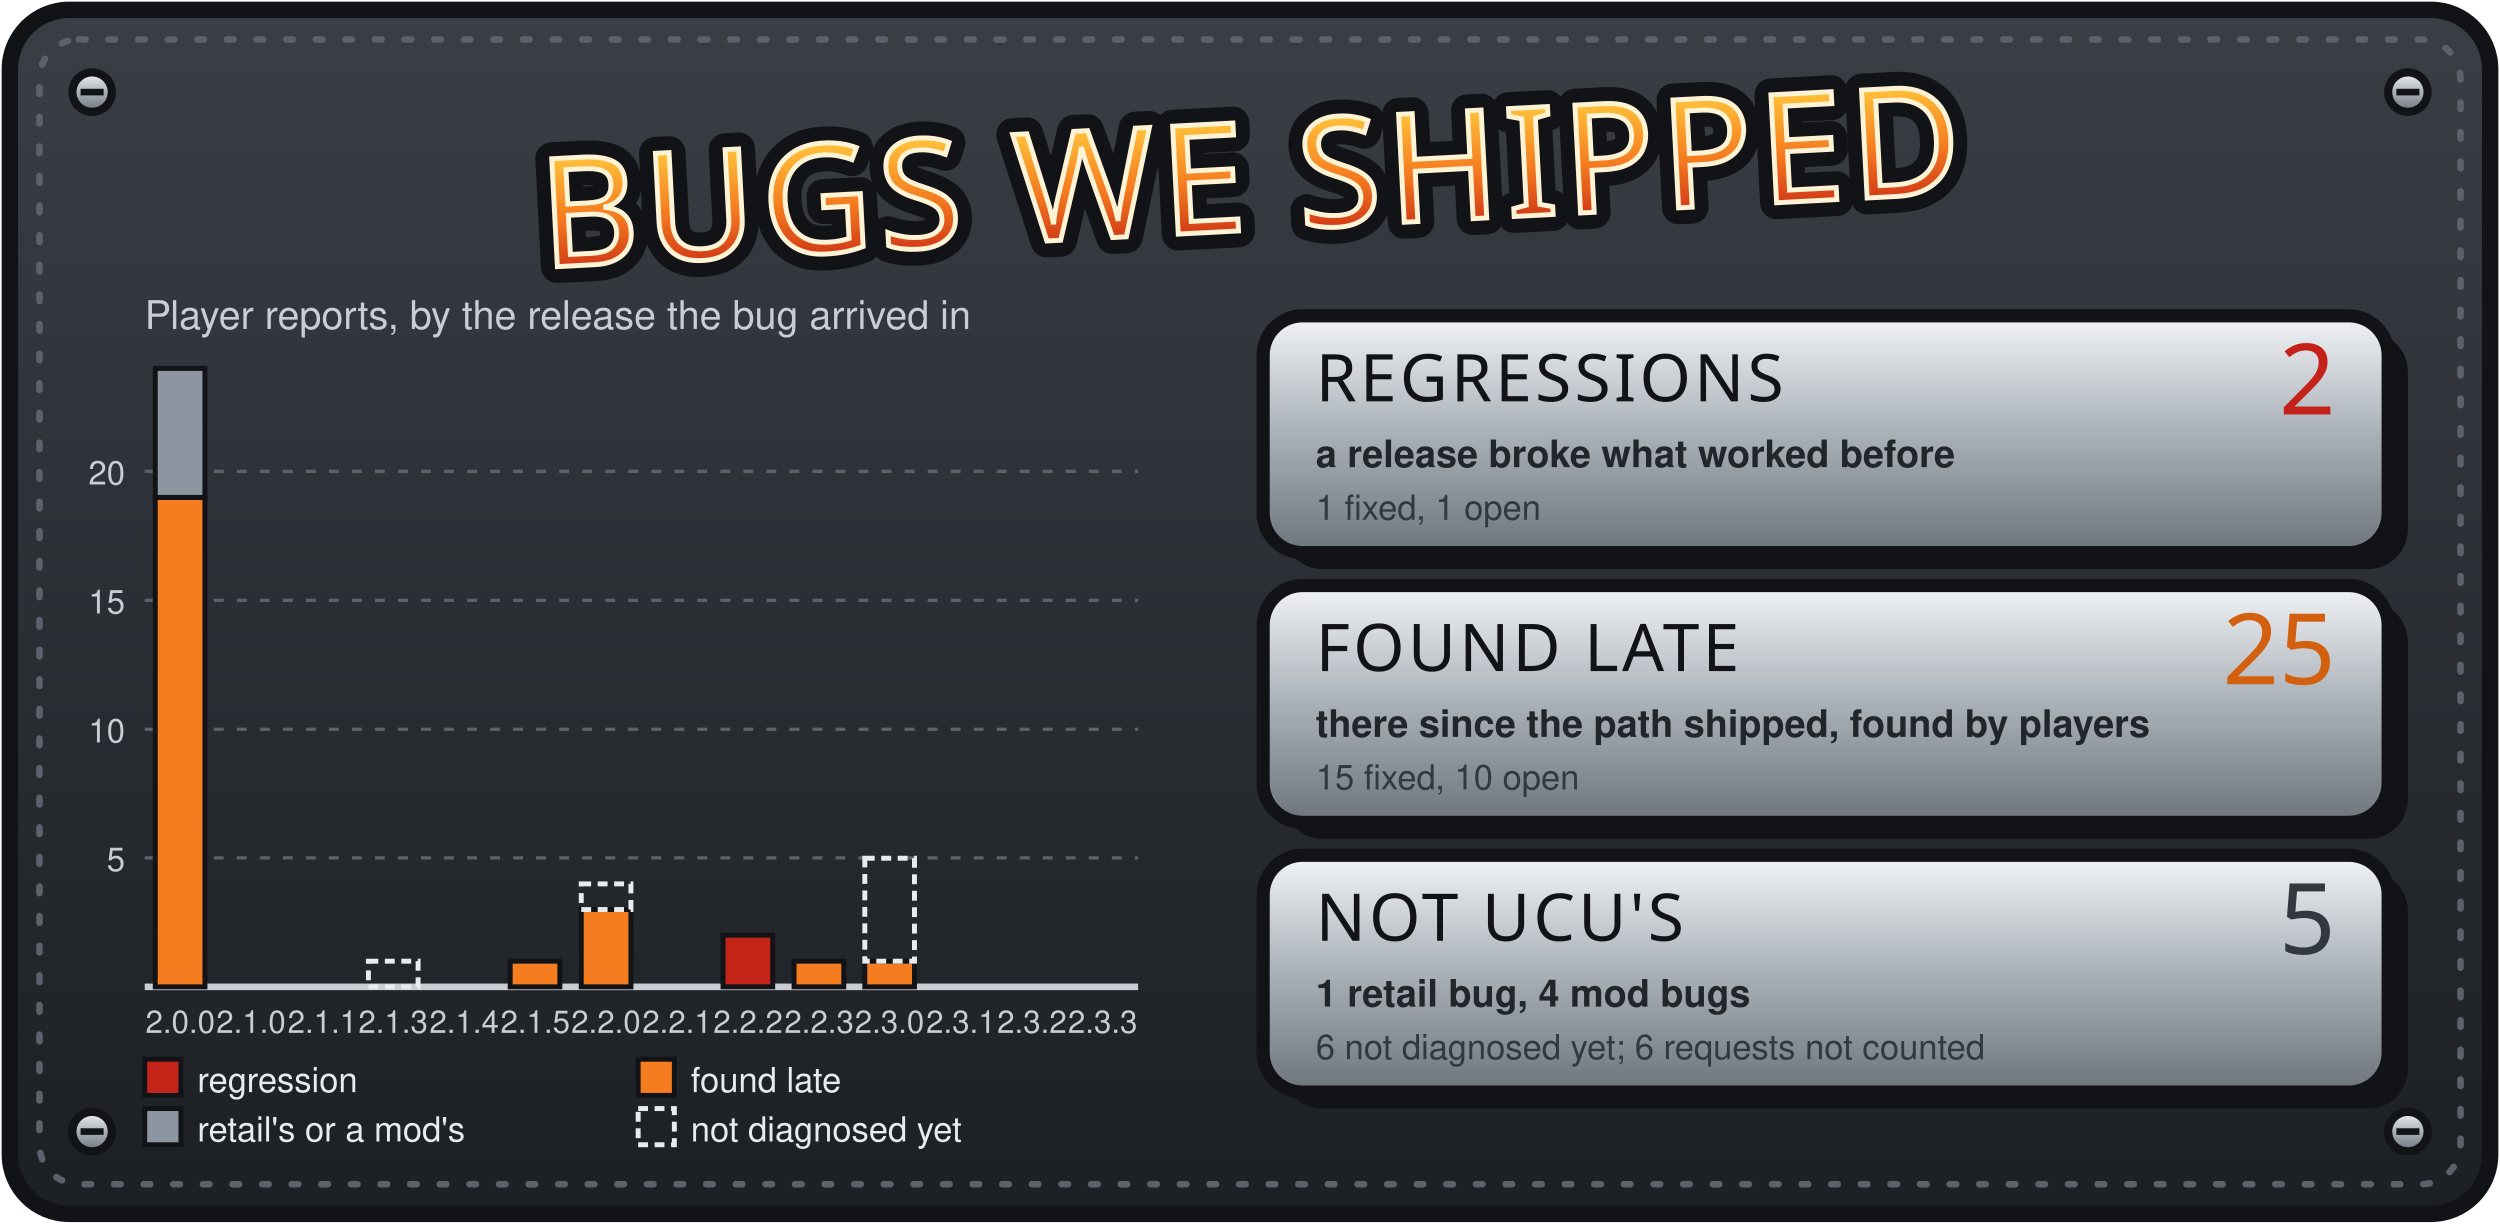
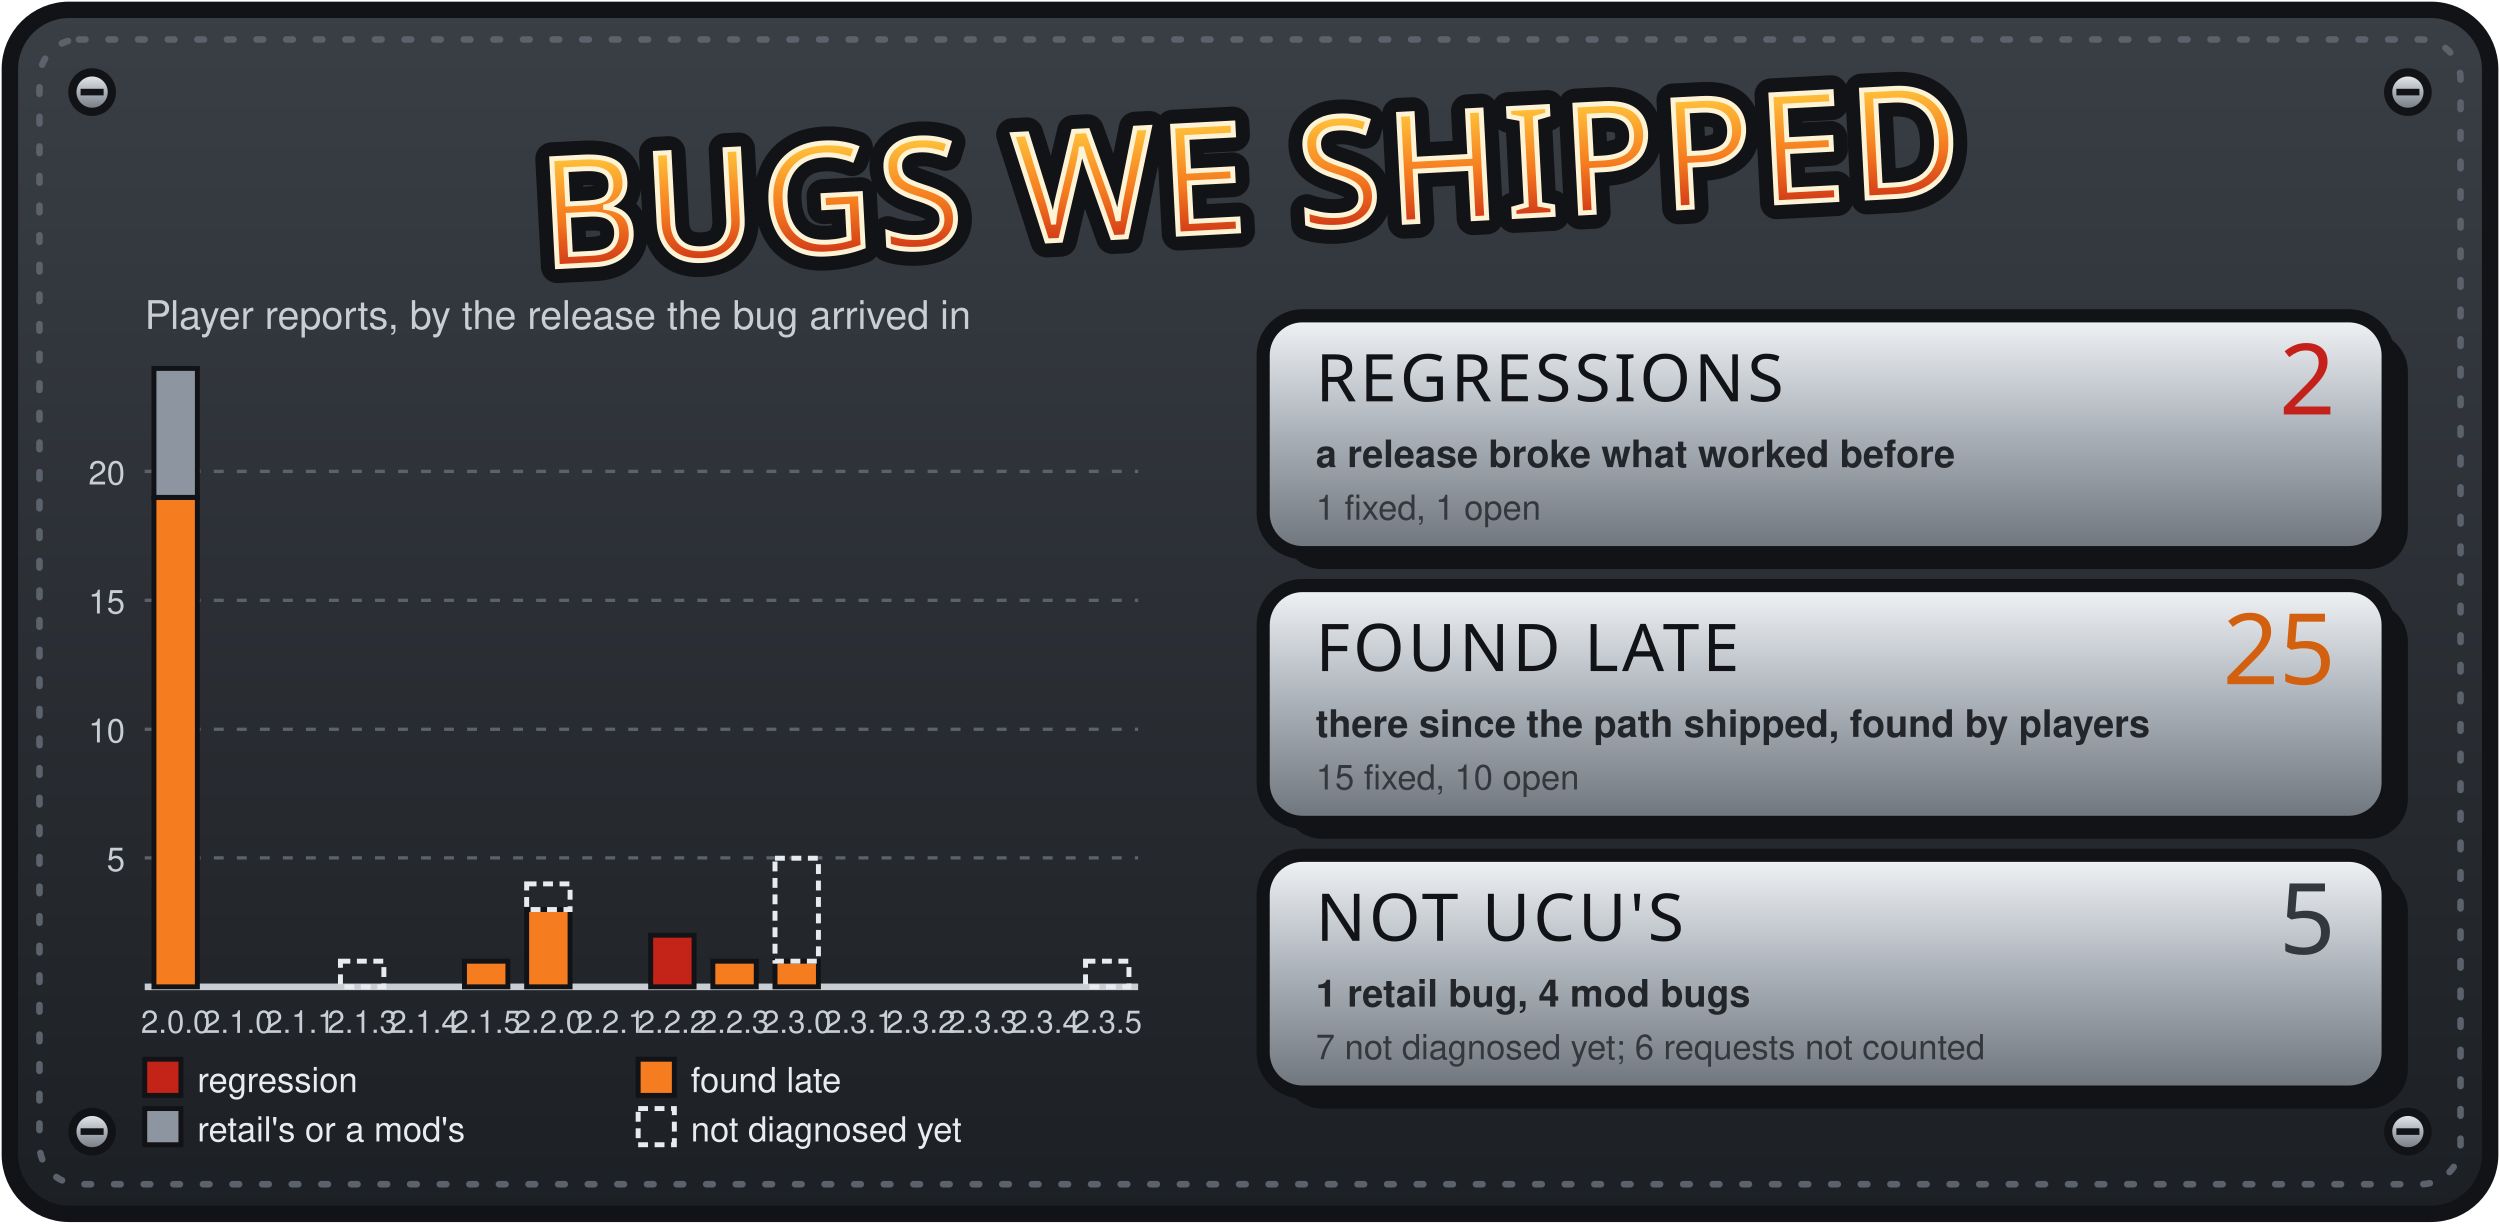
<svg xmlns="http://www.w3.org/2000/svg" viewBox="0 0 760 372" width="760" height="372" role="img" aria-labelledby="t d">
  <defs>
    <linearGradient id="steel" x1="0" y1="0" x2="0" y2="1">
      <stop offset="0" stop-color="#3a3f46" />
      <stop offset="1" stop-color="#1c1f23" />
    </linearGradient>
    <linearGradient id="chrome" x1="0" y1="0" x2="0" y2="1">
      <stop offset="0" stop-color="#f2f4f6" />
      <stop offset=".5" stop-color="#a9b0b8" />
      <stop offset="1" stop-color="#6d747c" />
    </linearGradient>
    <linearGradient id="fire" x1="0" y1="0" x2="0" y2="1">
      <stop offset="0" stop-color="#ffc23a" />
      <stop offset=".55" stop-color="#f57c1f" />
      <stop offset="1" stop-color="#d23a16" />
    </linearGradient>
  </defs>
  <rect x="3" y="3" width="754" height="366" rx="18" fill="url(#steel)" stroke="#111316" stroke-width="5" />
  <rect x="12" y="12" width="736" height="348" rx="12" fill="none" stroke="#5b626b" stroke-width="2" stroke-dasharray="2 7" stroke-linecap="round" />
  <circle cx="28" cy="28" r="6" fill="url(#chrome)" stroke="#111316" stroke-width="2.5" />
  <path d="M24.5 28h7" stroke="#111316" stroke-width="2" />
  <circle cx="732" cy="28" r="6" fill="url(#chrome)" stroke="#111316" stroke-width="2.5" />
  <path d="M728.5 28h7" stroke="#111316" stroke-width="2" />
  <circle cx="28" cy="344" r="6" fill="url(#chrome)" stroke="#111316" stroke-width="2.5" />
  <path d="M24.5 344h7" stroke="#111316" stroke-width="2" />
  <circle cx="732" cy="344" r="6" fill="url(#chrome)" stroke="#111316" stroke-width="2.5" />
  <path d="M728.5 344h7" stroke="#111316" stroke-width="2" />
  <g transform="rotate(-3 380 54)" font-family="Impact, 'Arial Black', 'Segoe UI', sans-serif">
    <text x="380" y="70" font-size="46" text-anchor="middle" fill="#111316" stroke="#111316" stroke-width="10" stroke-linejoin="round" letter-spacing="2">BUGS WE SHIPPED</text>
    <text x="380" y="70" font-size="46" text-anchor="middle" fill="url(#fire)" stroke="#fff3d6" stroke-width="1.5" letter-spacing="2">BUGS WE SHIPPED</text>
  </g>
  <text x="44" y="100" font-size="12" fill="#c9ced4" font-family="Segoe UI, Helvetica, Arial, sans-serif">Player reports, by the release the bug arrived in</text>
  <path d="M44 260.8H346" stroke="#5b626b" stroke-width="1" stroke-dasharray="3 4" />
  <text x="38" y="264.8" font-size="10" text-anchor="end" fill="#c9ced4" font-family="Segoe UI, Helvetica, Arial, sans-serif">5</text>
  <path d="M44 221.7H346" stroke="#5b626b" stroke-width="1" stroke-dasharray="3 4" />
  <text x="38" y="225.7" font-size="10" text-anchor="end" fill="#c9ced4" font-family="Segoe UI, Helvetica, Arial, sans-serif">10</text>
  <path d="M44 182.5H346" stroke="#5b626b" stroke-width="1" stroke-dasharray="3 4" />
  <text x="38" y="186.5" font-size="10" text-anchor="end" fill="#c9ced4" font-family="Segoe UI, Helvetica, Arial, sans-serif">15</text>
  <path d="M44 143.3H346" stroke="#5b626b" stroke-width="1" stroke-dasharray="3 4" />
  <text x="38" y="147.3" font-size="10" text-anchor="end" fill="#c9ced4" font-family="Segoe UI, Helvetica, Arial, sans-serif">20</text>
  <path d="M44 300H346" stroke="#c9ced4" stroke-width="2" />
-   <rect x="47.2" y="151.2" width="15.1" height="148.8" fill="#f57c1f" stroke="#111316" stroke-width="1.5" />
-   <rect x="47.2" y="112.0" width="15.1" height="39.2" fill="#8d96a0" stroke="#111316" stroke-width="1.5" />
-   <text x="54.8" y="314" font-size="9.5" text-anchor="middle" fill="#c9ced4" font-family="Segoe UI, Helvetica, Arial, sans-serif">2.0.0</text>
-   <text x="76.3" y="314" font-size="9.5" text-anchor="middle" fill="#c9ced4" font-family="Segoe UI, Helvetica, Arial, sans-serif">2.1.0</text>
-   <text x="98.0" y="314" font-size="9.5" text-anchor="middle" fill="#c9ced4" font-family="Segoe UI, Helvetica, Arial, sans-serif">2.1.1</text>
-   <rect x="112.0" y="292.2" width="15.1" height="7.8" fill="none" stroke="#e9ecef" stroke-width="1.5" stroke-dasharray="3 2" />
-   <text x="119.5" y="314" font-size="9.5" text-anchor="middle" fill="#c9ced4" font-family="Segoe UI, Helvetica, Arial, sans-serif">2.1.3</text>
-   <text x="141.1" y="314" font-size="9.5" text-anchor="middle" fill="#c9ced4" font-family="Segoe UI, Helvetica, Arial, sans-serif">2.1.4</text>
-   <rect x="155.1" y="292.2" width="15.1" height="7.8" fill="#f57c1f" stroke="#111316" stroke-width="1.5" />
-   <text x="162.7" y="314" font-size="9.5" text-anchor="middle" fill="#c9ced4" font-family="Segoe UI, Helvetica, Arial, sans-serif">2.1.5</text>
-   <rect x="176.7" y="276.5" width="15.1" height="23.5" fill="#f57c1f" stroke="#111316" stroke-width="1.5" />
-   <rect x="176.7" y="268.7" width="15.1" height="7.8" fill="none" stroke="#e9ecef" stroke-width="1.5" stroke-dasharray="3 2" />
-   <text x="184.2" y="314" font-size="9.5" text-anchor="middle" fill="#c9ced4" font-family="Segoe UI, Helvetica, Arial, sans-serif">2.2.0</text>
-   <text x="205.8" y="314" font-size="9.5" text-anchor="middle" fill="#c9ced4" font-family="Segoe UI, Helvetica, Arial, sans-serif">2.2.1</text>
-   <rect x="219.8" y="284.3" width="15.1" height="15.7" fill="#c42417" stroke="#111316" stroke-width="1.5" />
-   <text x="227.4" y="314" font-size="9.5" text-anchor="middle" fill="#c9ced4" font-family="Segoe UI, Helvetica, Arial, sans-serif">2.2.2</text>
-   <rect x="241.4" y="292.2" width="15.1" height="7.8" fill="#f57c1f" stroke="#111316" stroke-width="1.5" />
-   <text x="249.0" y="314" font-size="9.5" text-anchor="middle" fill="#c9ced4" font-family="Segoe UI, Helvetica, Arial, sans-serif">2.2.3</text>
-   <rect x="262.9" y="292.2" width="15.1" height="7.8" fill="#f57c1f" stroke="#111316" stroke-width="1.5" />
-   <rect x="262.9" y="260.9" width="15.1" height="31.3" fill="none" stroke="#e9ecef" stroke-width="1.5" stroke-dasharray="3 2" />
-   <text x="270.4" y="314" font-size="9.5" text-anchor="middle" fill="#c9ced4" font-family="Segoe UI, Helvetica, Arial, sans-serif">2.3.0</text>
-   <text x="292.1" y="314" font-size="9.5" text-anchor="middle" fill="#c9ced4" font-family="Segoe UI, Helvetica, Arial, sans-serif">2.3.1</text>
-   <text x="313.7" y="314" font-size="9.5" text-anchor="middle" fill="#c9ced4" font-family="Segoe UI, Helvetica, Arial, sans-serif">2.3.2</text>
-   <text x="335.2" y="314" font-size="9.5" text-anchor="middle" fill="#c9ced4" font-family="Segoe UI, Helvetica, Arial, sans-serif">2.3.3</text>
+   <rect x="46.8" y="151.2" width="13.2" height="148.8" fill="#f57c1f" stroke="#111316" stroke-width="1.5" />
+   <rect x="46.8" y="112.0" width="13.2" height="39.2" fill="#8d96a0" stroke="#111316" stroke-width="1.5" />
+   <text x="53.4" y="314" font-size="9.5" text-anchor="middle" fill="#c9ced4" font-family="Segoe UI, Helvetica, Arial, sans-serif">2.0.0</text>
+   <text x="72.3" y="314" font-size="9.5" text-anchor="middle" fill="#c9ced4" font-family="Segoe UI, Helvetica, Arial, sans-serif">2.1.0</text>
+   <text x="91.2" y="314" font-size="9.5" text-anchor="middle" fill="#c9ced4" font-family="Segoe UI, Helvetica, Arial, sans-serif">2.1.1</text>
+   <rect x="103.5" y="292.2" width="13.2" height="7.8" fill="none" stroke="#e9ecef" stroke-width="1.5" stroke-dasharray="3 2" />
+   <text x="110.1" y="314" font-size="9.5" text-anchor="middle" fill="#c9ced4" font-family="Segoe UI, Helvetica, Arial, sans-serif">2.1.3</text>
+   <text x="128.9" y="314" font-size="9.5" text-anchor="middle" fill="#c9ced4" font-family="Segoe UI, Helvetica, Arial, sans-serif">2.1.4</text>
+   <rect x="141.2" y="292.2" width="13.2" height="7.8" fill="#f57c1f" stroke="#111316" stroke-width="1.5" />
+   <text x="147.8" y="314" font-size="9.5" text-anchor="middle" fill="#c9ced4" font-family="Segoe UI, Helvetica, Arial, sans-serif">2.1.5</text>
+   <rect x="160.1" y="276.5" width="13.2" height="23.5" fill="#f57c1f" stroke="#111316" stroke-width="1.5" />
+   <rect x="160.1" y="268.7" width="13.2" height="7.8" fill="none" stroke="#e9ecef" stroke-width="1.5" stroke-dasharray="3 2" />
+   <text x="166.7" y="314" font-size="9.5" text-anchor="middle" fill="#c9ced4" font-family="Segoe UI, Helvetica, Arial, sans-serif">2.2.0</text>
+   <text x="185.6" y="314" font-size="9.5" text-anchor="middle" fill="#c9ced4" font-family="Segoe UI, Helvetica, Arial, sans-serif">2.2.1</text>
+   <rect x="197.8" y="284.3" width="13.2" height="15.7" fill="#c42417" stroke="#111316" stroke-width="1.5" />
+   <text x="204.4" y="314" font-size="9.5" text-anchor="middle" fill="#c9ced4" font-family="Segoe UI, Helvetica, Arial, sans-serif">2.2.2</text>
+   <rect x="216.7" y="292.2" width="13.2" height="7.8" fill="#f57c1f" stroke="#111316" stroke-width="1.5" />
+   <text x="223.3" y="314" font-size="9.5" text-anchor="middle" fill="#c9ced4" font-family="Segoe UI, Helvetica, Arial, sans-serif">2.2.3</text>
+   <rect x="235.6" y="292.2" width="13.2" height="7.8" fill="#f57c1f" stroke="#111316" stroke-width="1.5" />
+   <rect x="235.6" y="260.9" width="13.2" height="31.3" fill="none" stroke="#e9ecef" stroke-width="1.5" stroke-dasharray="3 2" />
+   <text x="242.2" y="314" font-size="9.5" text-anchor="middle" fill="#c9ced4" font-family="Segoe UI, Helvetica, Arial, sans-serif">2.3.0</text>
+   <text x="261.1" y="314" font-size="9.5" text-anchor="middle" fill="#c9ced4" font-family="Segoe UI, Helvetica, Arial, sans-serif">2.3.1</text>
+   <text x="279.9" y="314" font-size="9.5" text-anchor="middle" fill="#c9ced4" font-family="Segoe UI, Helvetica, Arial, sans-serif">2.3.2</text>
+   <text x="298.8" y="314" font-size="9.5" text-anchor="middle" fill="#c9ced4" font-family="Segoe UI, Helvetica, Arial, sans-serif">2.3.3</text>
+   <text x="317.7" y="314" font-size="9.5" text-anchor="middle" fill="#c9ced4" font-family="Segoe UI, Helvetica, Arial, sans-serif">2.3.4</text>
+   <rect x="330.0" y="292.2" width="13.2" height="7.8" fill="none" stroke="#e9ecef" stroke-width="1.5" stroke-dasharray="3 2" />
+   <text x="336.6" y="314" font-size="9.5" text-anchor="middle" fill="#c9ced4" font-family="Segoe UI, Helvetica, Arial, sans-serif">2.3.5</text>
  <rect x="44" y="322" width="11" height="11" fill="#c42417" stroke="#111316" stroke-width="1.5" />
  <text x="60" y="332" font-size="10.5" fill="#e9ecef" font-family="Segoe UI, Helvetica, Arial, sans-serif">regression</text>
  <rect x="44" y="337" width="11" height="11" fill="#8d96a0" stroke="#111316" stroke-width="1.5" />
  <text x="60" y="347" font-size="10.5" fill="#e9ecef" font-family="Segoe UI, Helvetica, Arial, sans-serif">retail's or a mod's</text>
  <rect x="194" y="322" width="11" height="11" fill="#f57c1f" stroke="#111316" stroke-width="1.5" />
  <text x="210" y="332" font-size="10.5" fill="#e9ecef" font-family="Segoe UI, Helvetica, Arial, sans-serif">found late</text>
  <rect x="194" y="337" width="11" height="11" fill="none" stroke="#e9ecef" stroke-dasharray="3 2" stroke-width="1.5" />
  <text x="210" y="347" font-size="10.5" fill="#e9ecef" font-family="Segoe UI, Helvetica, Arial, sans-serif">not diagnosed yet</text>
  <rect x="390" y="101" width="342" height="72" rx="12" fill="#111316" />
  <rect x="384" y="96" width="342" height="72" rx="12" fill="url(#chrome)" stroke="#111316" stroke-width="4" />
  <text x="400" y="122" font-size="20" fill="#111316" font-family="Impact, 'Arial Black', 'Segoe UI', sans-serif" letter-spacing="1">REGRESSIONS</text>
  <text x="710" y="126" font-size="30" text-anchor="end" fill="#c4211a" font-family="Impact, 'Arial Black', 'Segoe UI', sans-serif">2</text>
  <text x="400" y="142" font-size="11.5" font-weight="600" fill="#22262b" font-family="Segoe UI, Helvetica, Arial, sans-serif">a release broke what worked before</text>
  <text x="400" y="158" font-size="10.5" fill="#33383e" font-family="Segoe UI, Helvetica, Arial, sans-serif">1 fixed, 1 open</text>
  <rect x="390" y="183" width="342" height="72" rx="12" fill="#111316" />
  <rect x="384" y="178" width="342" height="72" rx="12" fill="url(#chrome)" stroke="#111316" stroke-width="4" />
  <text x="400" y="204" font-size="20" fill="#111316" font-family="Impact, 'Arial Black', 'Segoe UI', sans-serif" letter-spacing="1">FOUND LATE</text>
  <text x="710" y="208" font-size="30" text-anchor="end" fill="#d2600f" font-family="Impact, 'Arial Black', 'Segoe UI', sans-serif">25</text>
  <text x="400" y="224" font-size="11.5" font-weight="600" fill="#22262b" font-family="Segoe UI, Helvetica, Arial, sans-serif">there since the path shipped, found by players</text>
  <text x="400" y="240" font-size="10.5" fill="#33383e" font-family="Segoe UI, Helvetica, Arial, sans-serif">15 fixed, 10 open</text>
  <rect x="390" y="265" width="342" height="72" rx="12" fill="#111316" />
  <rect x="384" y="260" width="342" height="72" rx="12" fill="url(#chrome)" stroke="#111316" stroke-width="4" />
  <text x="400" y="286" font-size="20" fill="#111316" font-family="Impact, 'Arial Black', 'Segoe UI', sans-serif" letter-spacing="1">NOT UCU'S</text>
  <text x="710" y="290" font-size="30" text-anchor="end" fill="#33383e" font-family="Impact, 'Arial Black', 'Segoe UI', sans-serif">5</text>
  <text x="400" y="306" font-size="11.5" font-weight="600" fill="#22262b" font-family="Segoe UI, Helvetica, Arial, sans-serif">1 retail bug, 4 mod bugs</text>
-   <text x="400" y="322" font-size="10.5" fill="#33383e" font-family="Segoe UI, Helvetica, Arial, sans-serif">6 not diagnosed yet; 6 requests not counted</text>
+   <text x="400" y="322" font-size="10.5" fill="#33383e" font-family="Segoe UI, Helvetica, Arial, sans-serif">7 not diagnosed yet; 6 requests not counted</text>
</svg>
